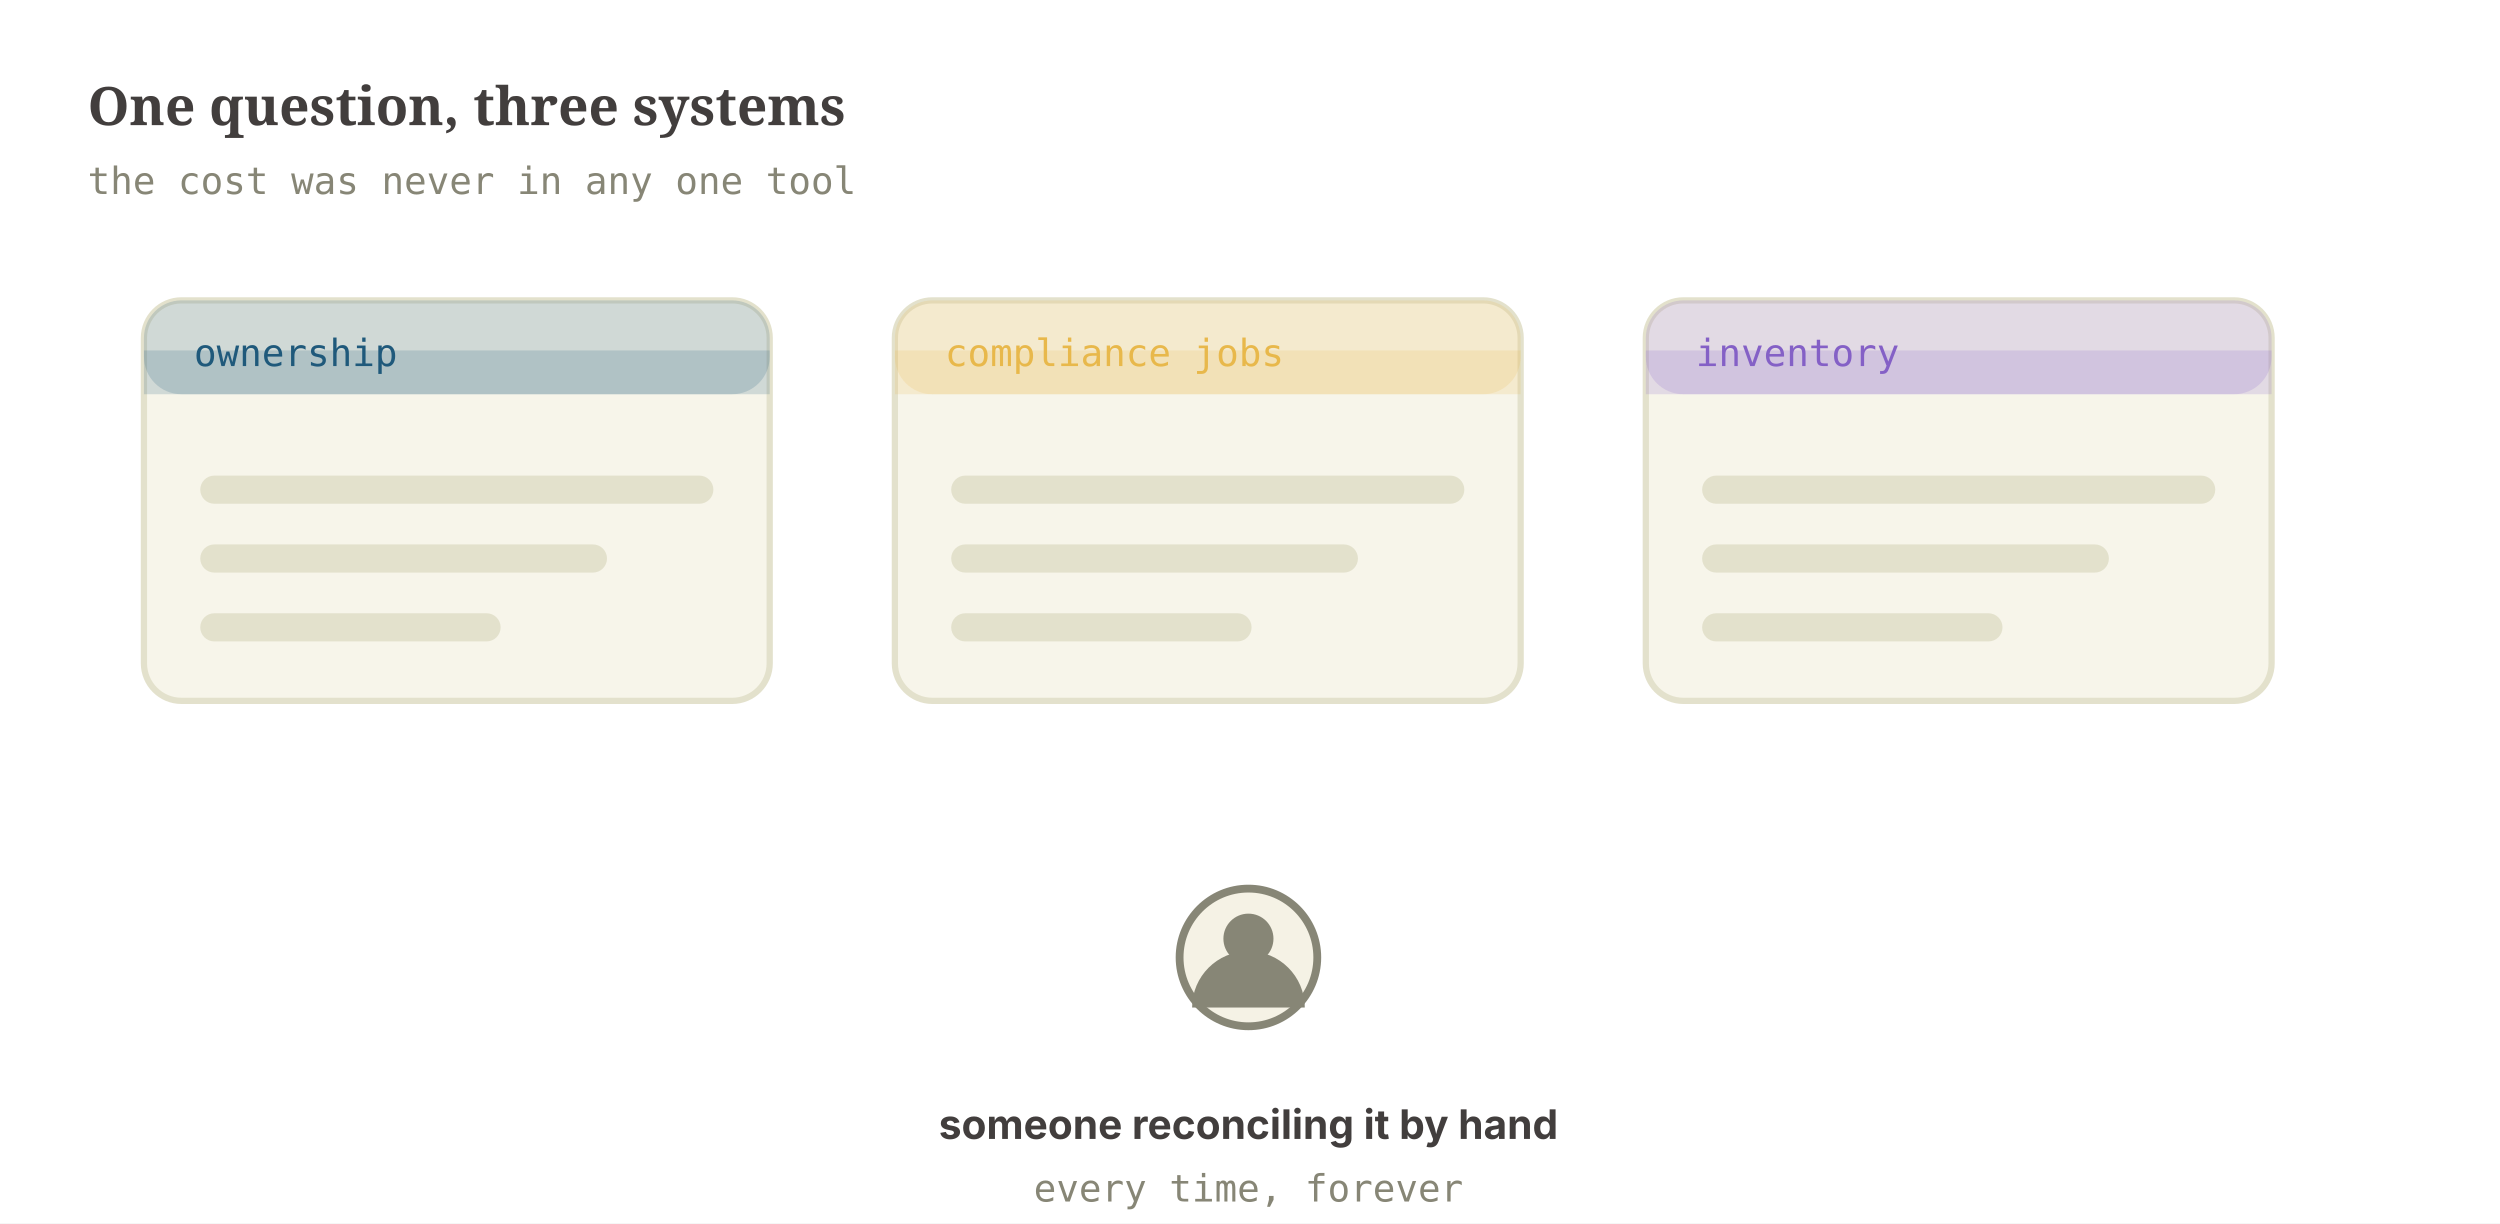
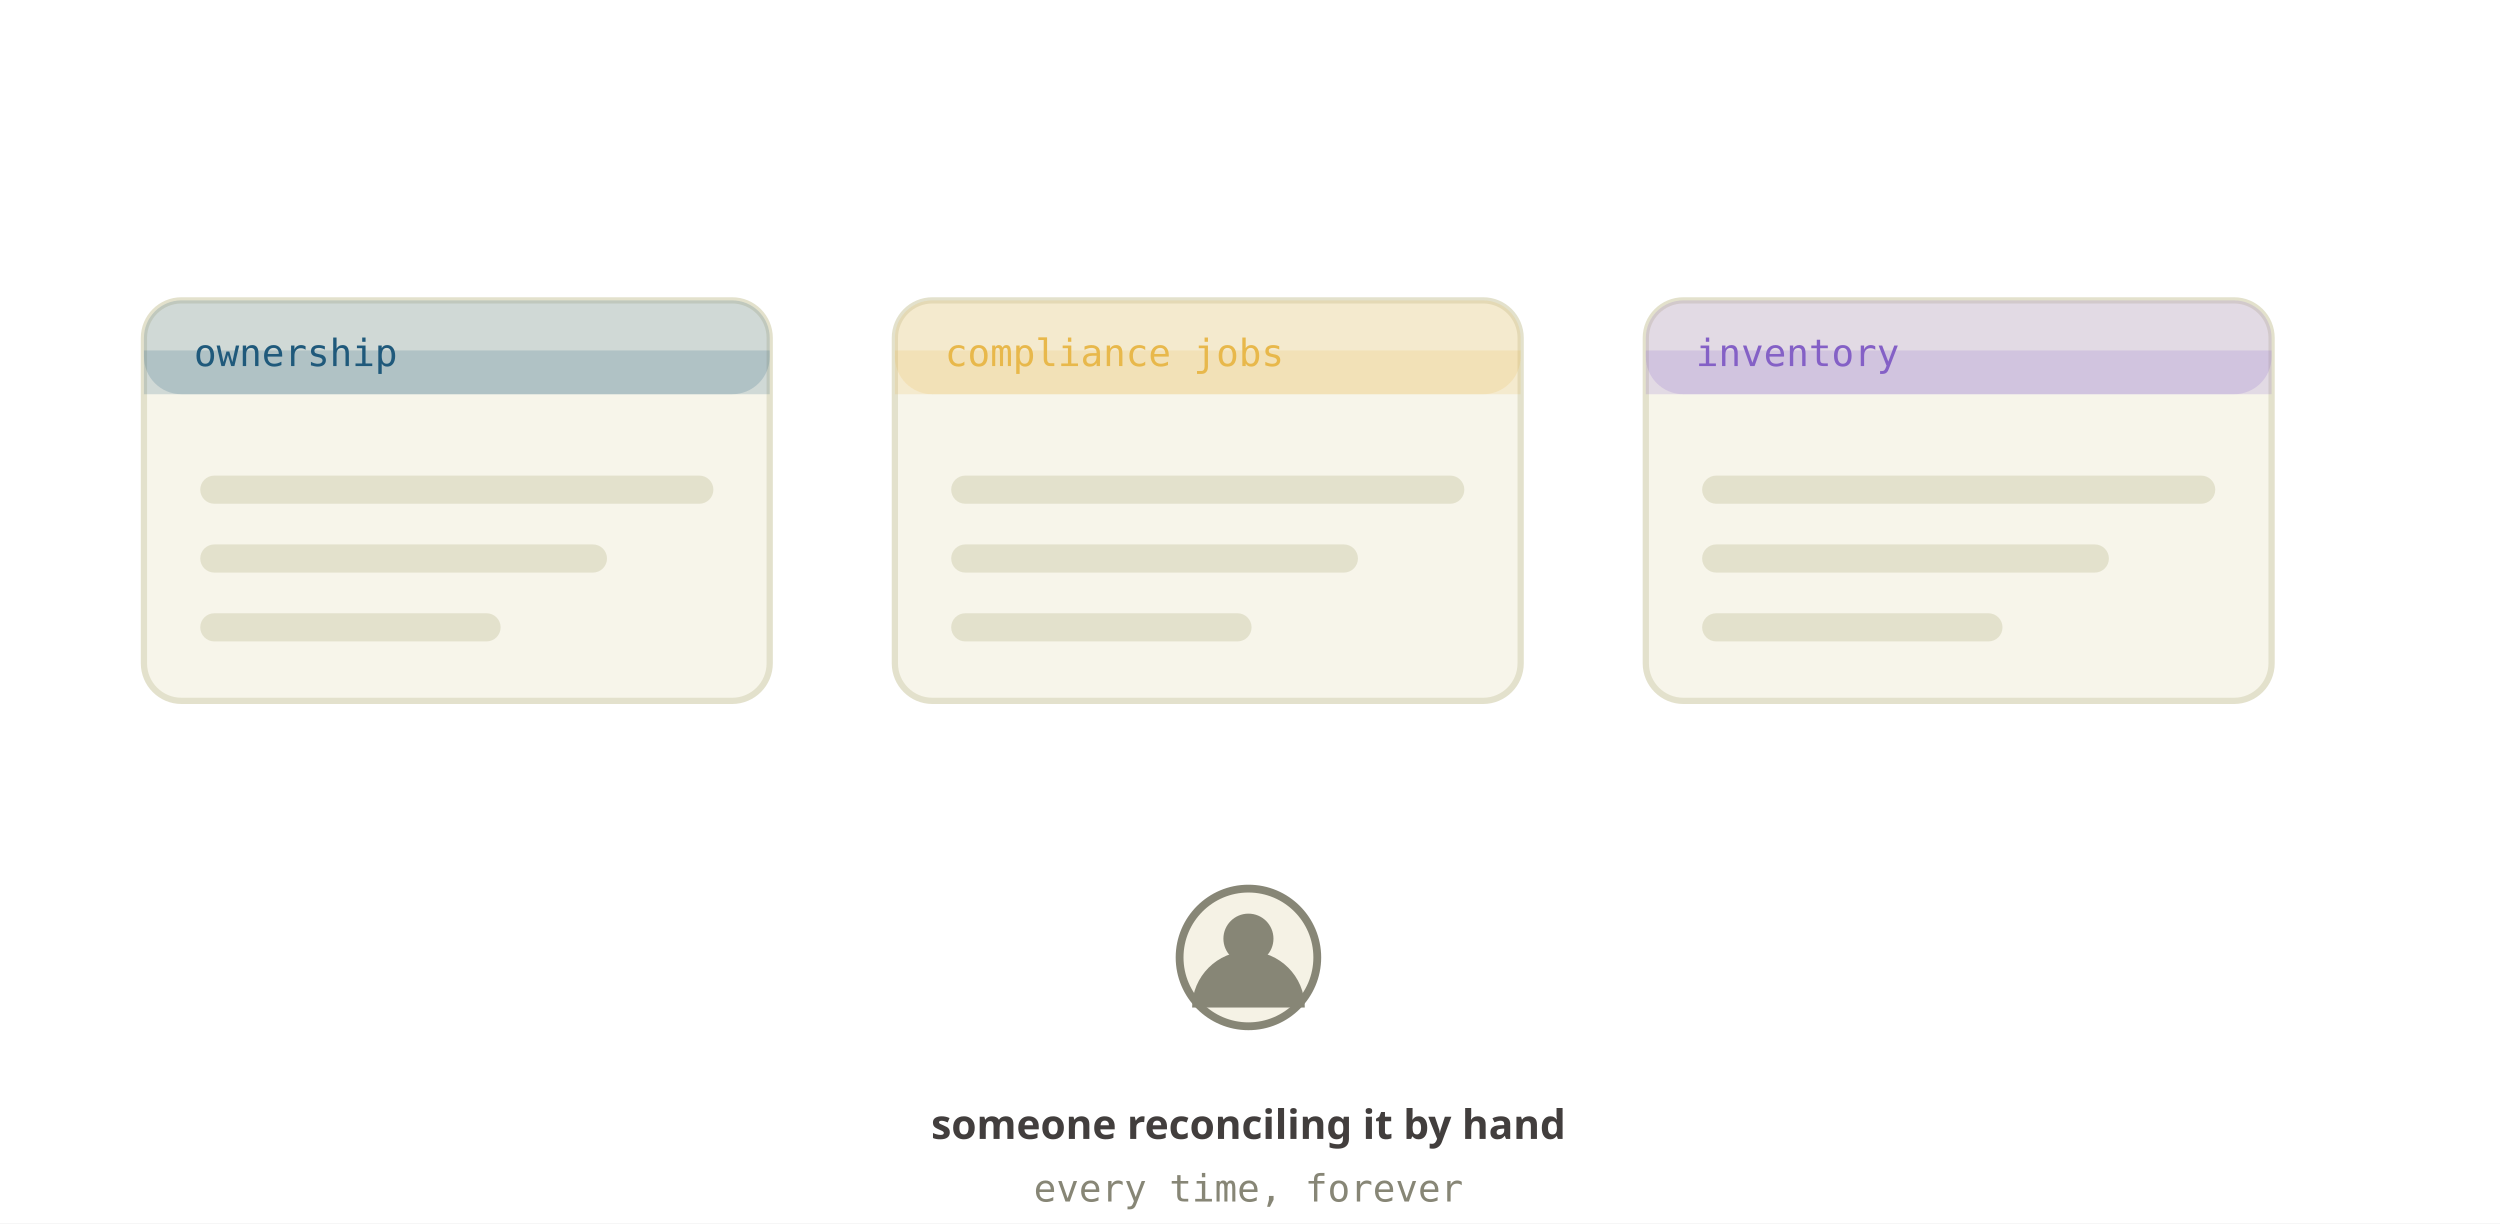
<svg xmlns="http://www.w3.org/2000/svg" width="799" height="391" viewBox="0 0 799 391" fill="none">
  <style>.wire{opacity:0;stroke-dashoffset:60;animation:wr 6s ease-out infinite}@keyframes wr{0%{opacity:0;stroke-dashoffset:60}18%,88%{opacity:1;stroke-dashoffset:0}100%{opacity:0}}.w1{animation-delay:.35s}.w2{animation-delay:.7s}@media (prefers-reduced-motion:reduce){*{animation:none!important}}</style>
  <rect width="799" height="391" fill="#FFFFFF" />
-   <text x="28.0" y="40.0" font-family="'Mackinac','Fraunces',Georgia,serif" font-size="17" font-weight="600" fill="#423E3D" text-anchor="start">One question, three systems</text>
-   <text x="28.0" y="62.0" font-family="'ApercuMono','JetBrains Mono',ui-monospace,monospace" font-size="12" font-weight="400" fill="#878676" text-anchor="start">the cost was never in any one tool</text>
  <rect x="46.0" y="96.0" width="200.0" height="128.0" rx="12.0" fill="#F7F5EA" stroke="#E3E1CC" stroke-width="2" />
  <rect x="46.0" y="96.0" width="200.0" height="30.0" rx="12.0" fill="#1F597B" opacity="0.18" />
  <rect x="46.0" y="112.0" width="200.0" height="14.0" rx="0.0" fill="#1F597B" opacity="0.18" />
-   <text x="62.0" y="117.0" font-family="'ApercuMono','JetBrains Mono',ui-monospace,monospace" font-size="12" font-weight="500" fill="#1F597B" text-anchor="start">ownership</text>
+   <text x="62.0" y="117.0" font-family="'Thistle',ui-monospace,monospace" font-size="12" font-weight="500" fill="#1F597B" text-anchor="start">ownership</text>
  <rect x="64.0" y="152.0" width="164.0" height="9.0" rx="4.5" fill="#E3E1CC" />
  <rect x="64.0" y="174.0" width="130.0" height="9.0" rx="4.5" fill="#E3E1CC" />
  <rect x="64.0" y="196.0" width="96.0" height="9.0" rx="4.5" fill="#E3E1CC" />
  <path class="wire w0" d="M 146 224 L 399 286" stroke="#1F597B" stroke-width="2.5" stroke-dasharray="6 6" fill="none" />
  <rect x="286.0" y="96.0" width="200.0" height="128.0" rx="12.0" fill="#F7F5EA" stroke="#E3E1CC" stroke-width="2" />
  <rect x="286.0" y="96.0" width="200.0" height="30.0" rx="12.0" fill="#E8B84B" opacity="0.18" />
  <rect x="286.0" y="112.0" width="200.0" height="14.0" rx="0.0" fill="#E8B84B" opacity="0.18" />
-   <text x="302.0" y="117.0" font-family="'ApercuMono','JetBrains Mono',ui-monospace,monospace" font-size="12" font-weight="500" fill="#E8B84B" text-anchor="start">compliance jobs</text>
+   <text x="302.0" y="117.0" font-family="'Thistle',ui-monospace,monospace" font-size="12" font-weight="500" fill="#E8B84B" text-anchor="start">compliance jobs</text>
  <rect x="304.0" y="152.0" width="164.0" height="9.0" rx="4.5" fill="#E3E1CC" />
  <rect x="304.0" y="174.0" width="130.0" height="9.0" rx="4.5" fill="#E3E1CC" />
  <rect x="304.0" y="196.0" width="96.0" height="9.0" rx="4.5" fill="#E3E1CC" />
  <path class="wire w1" d="M 386 224 L 399 286" stroke="#E8B84B" stroke-width="2.5" stroke-dasharray="6 6" fill="none" />
  <rect x="526.0" y="96.0" width="200.0" height="128.0" rx="12.0" fill="#F7F5EA" stroke="#E3E1CC" stroke-width="2" />
  <rect x="526.0" y="96.0" width="200.0" height="30.0" rx="12.0" fill="#8460C6" opacity="0.18" />
  <rect x="526.0" y="112.0" width="200.0" height="14.0" rx="0.0" fill="#8460C6" opacity="0.18" />
-   <text x="542.0" y="117.0" font-family="'ApercuMono','JetBrains Mono',ui-monospace,monospace" font-size="12" font-weight="500" fill="#8460C6" text-anchor="start">inventory</text>
+   <text x="542.0" y="117.0" font-family="'Thistle',ui-monospace,monospace" font-size="12" font-weight="500" fill="#8460C6" text-anchor="start">inventory</text>
  <rect x="544.0" y="152.0" width="164.0" height="9.0" rx="4.5" fill="#E3E1CC" />
  <rect x="544.0" y="174.0" width="130.0" height="9.0" rx="4.5" fill="#E3E1CC" />
  <rect x="544.0" y="196.0" width="96.0" height="9.0" rx="4.5" fill="#E3E1CC" />
  <path class="wire w2" d="M 626 224 L 399 286" stroke="#8460C6" stroke-width="2.5" stroke-dasharray="6 6" fill="none" />
  <circle cx="399.0" cy="306.0" r="22.0" fill="#F5F2E5" stroke="#878676" stroke-width="2.5" />
  <circle cx="399.0" cy="300.0" r="8.0" fill="#878676" />
  <path d="M 381 322 a 18 18 0 0 1 36 0" fill="#878676" />
-   <text x="399.0" y="364.0" font-family="'Diatype','Inter',system-ui,sans-serif" font-size="13" font-weight="700" fill="#423E3D" text-anchor="middle">someone reconciling it by hand</text>
-   <text x="399.0" y="384.0" font-family="'ApercuMono','JetBrains Mono',ui-monospace,monospace" font-size="12" font-weight="400" fill="#878676" text-anchor="middle">every time, forever</text>
+   <text x="399.0" y="364.0" font-family="'Clover',system-ui,sans-serif" font-size="13" font-weight="700" fill="#423E3D" text-anchor="middle">someone reconciling it by hand</text>
+   <text x="399.0" y="384.0" font-family="'Thistle',ui-monospace,monospace" font-size="12" font-weight="400" fill="#878676" text-anchor="middle">every time, forever</text>
</svg>
